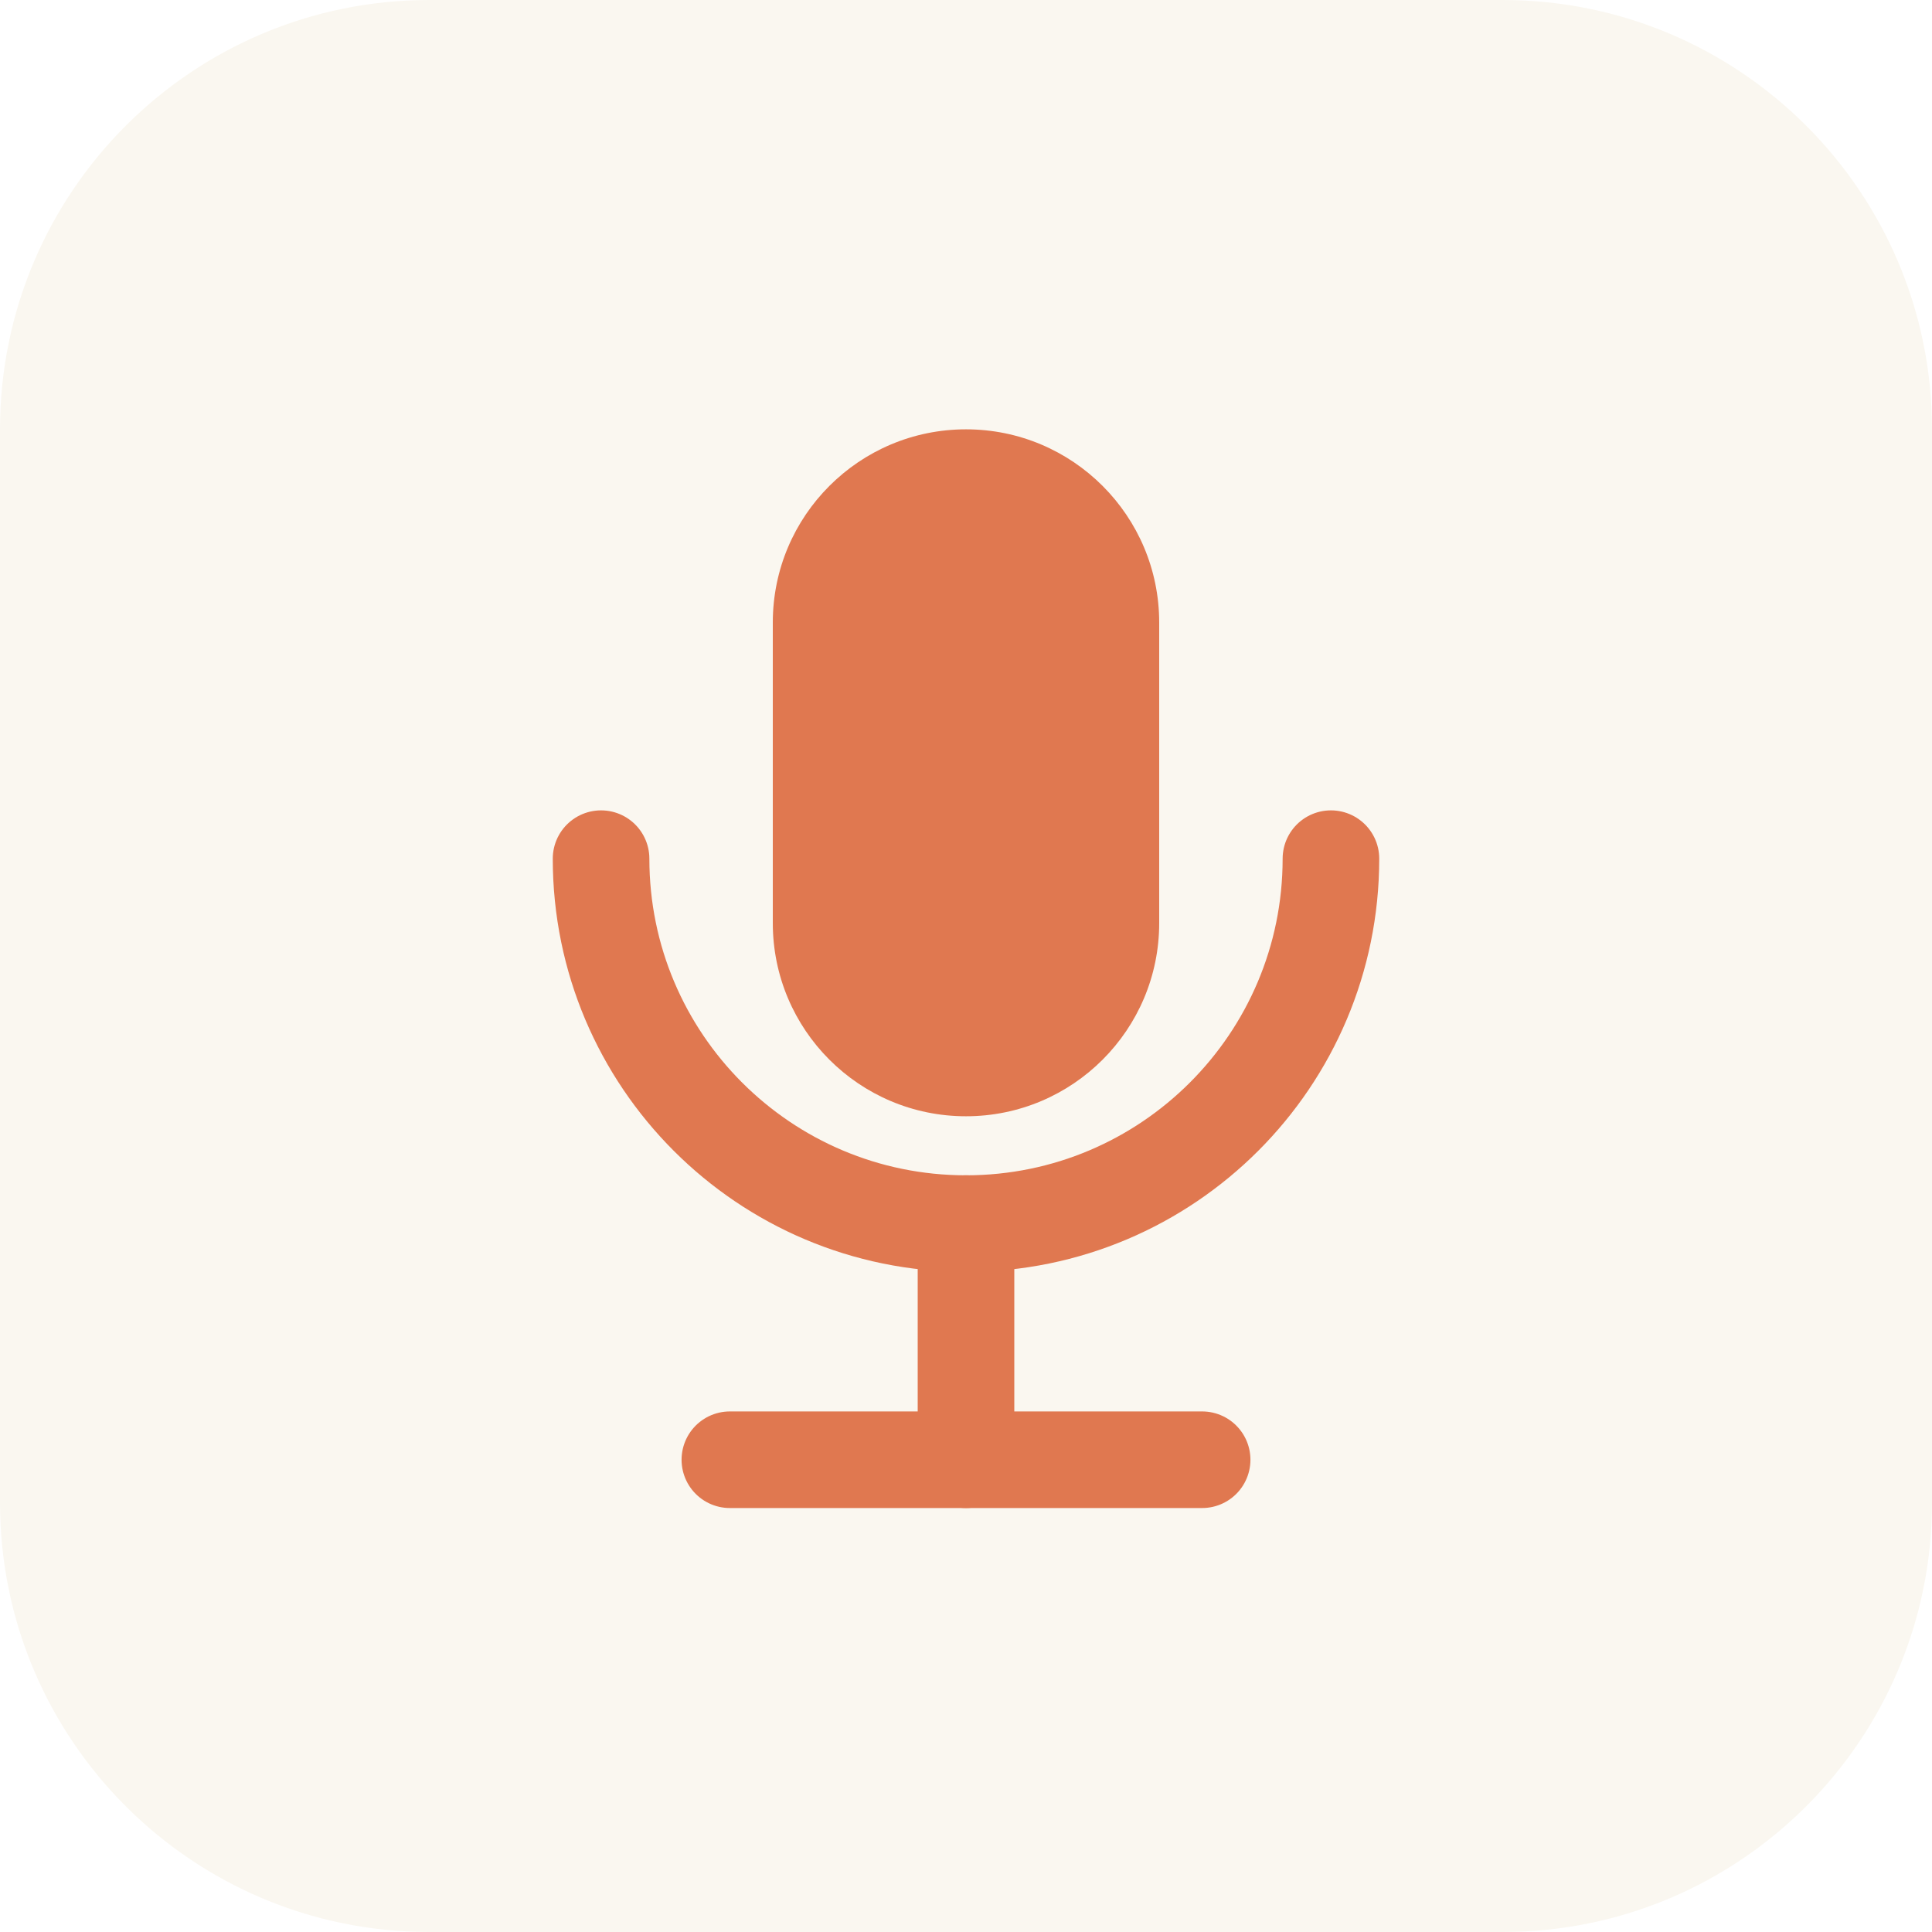
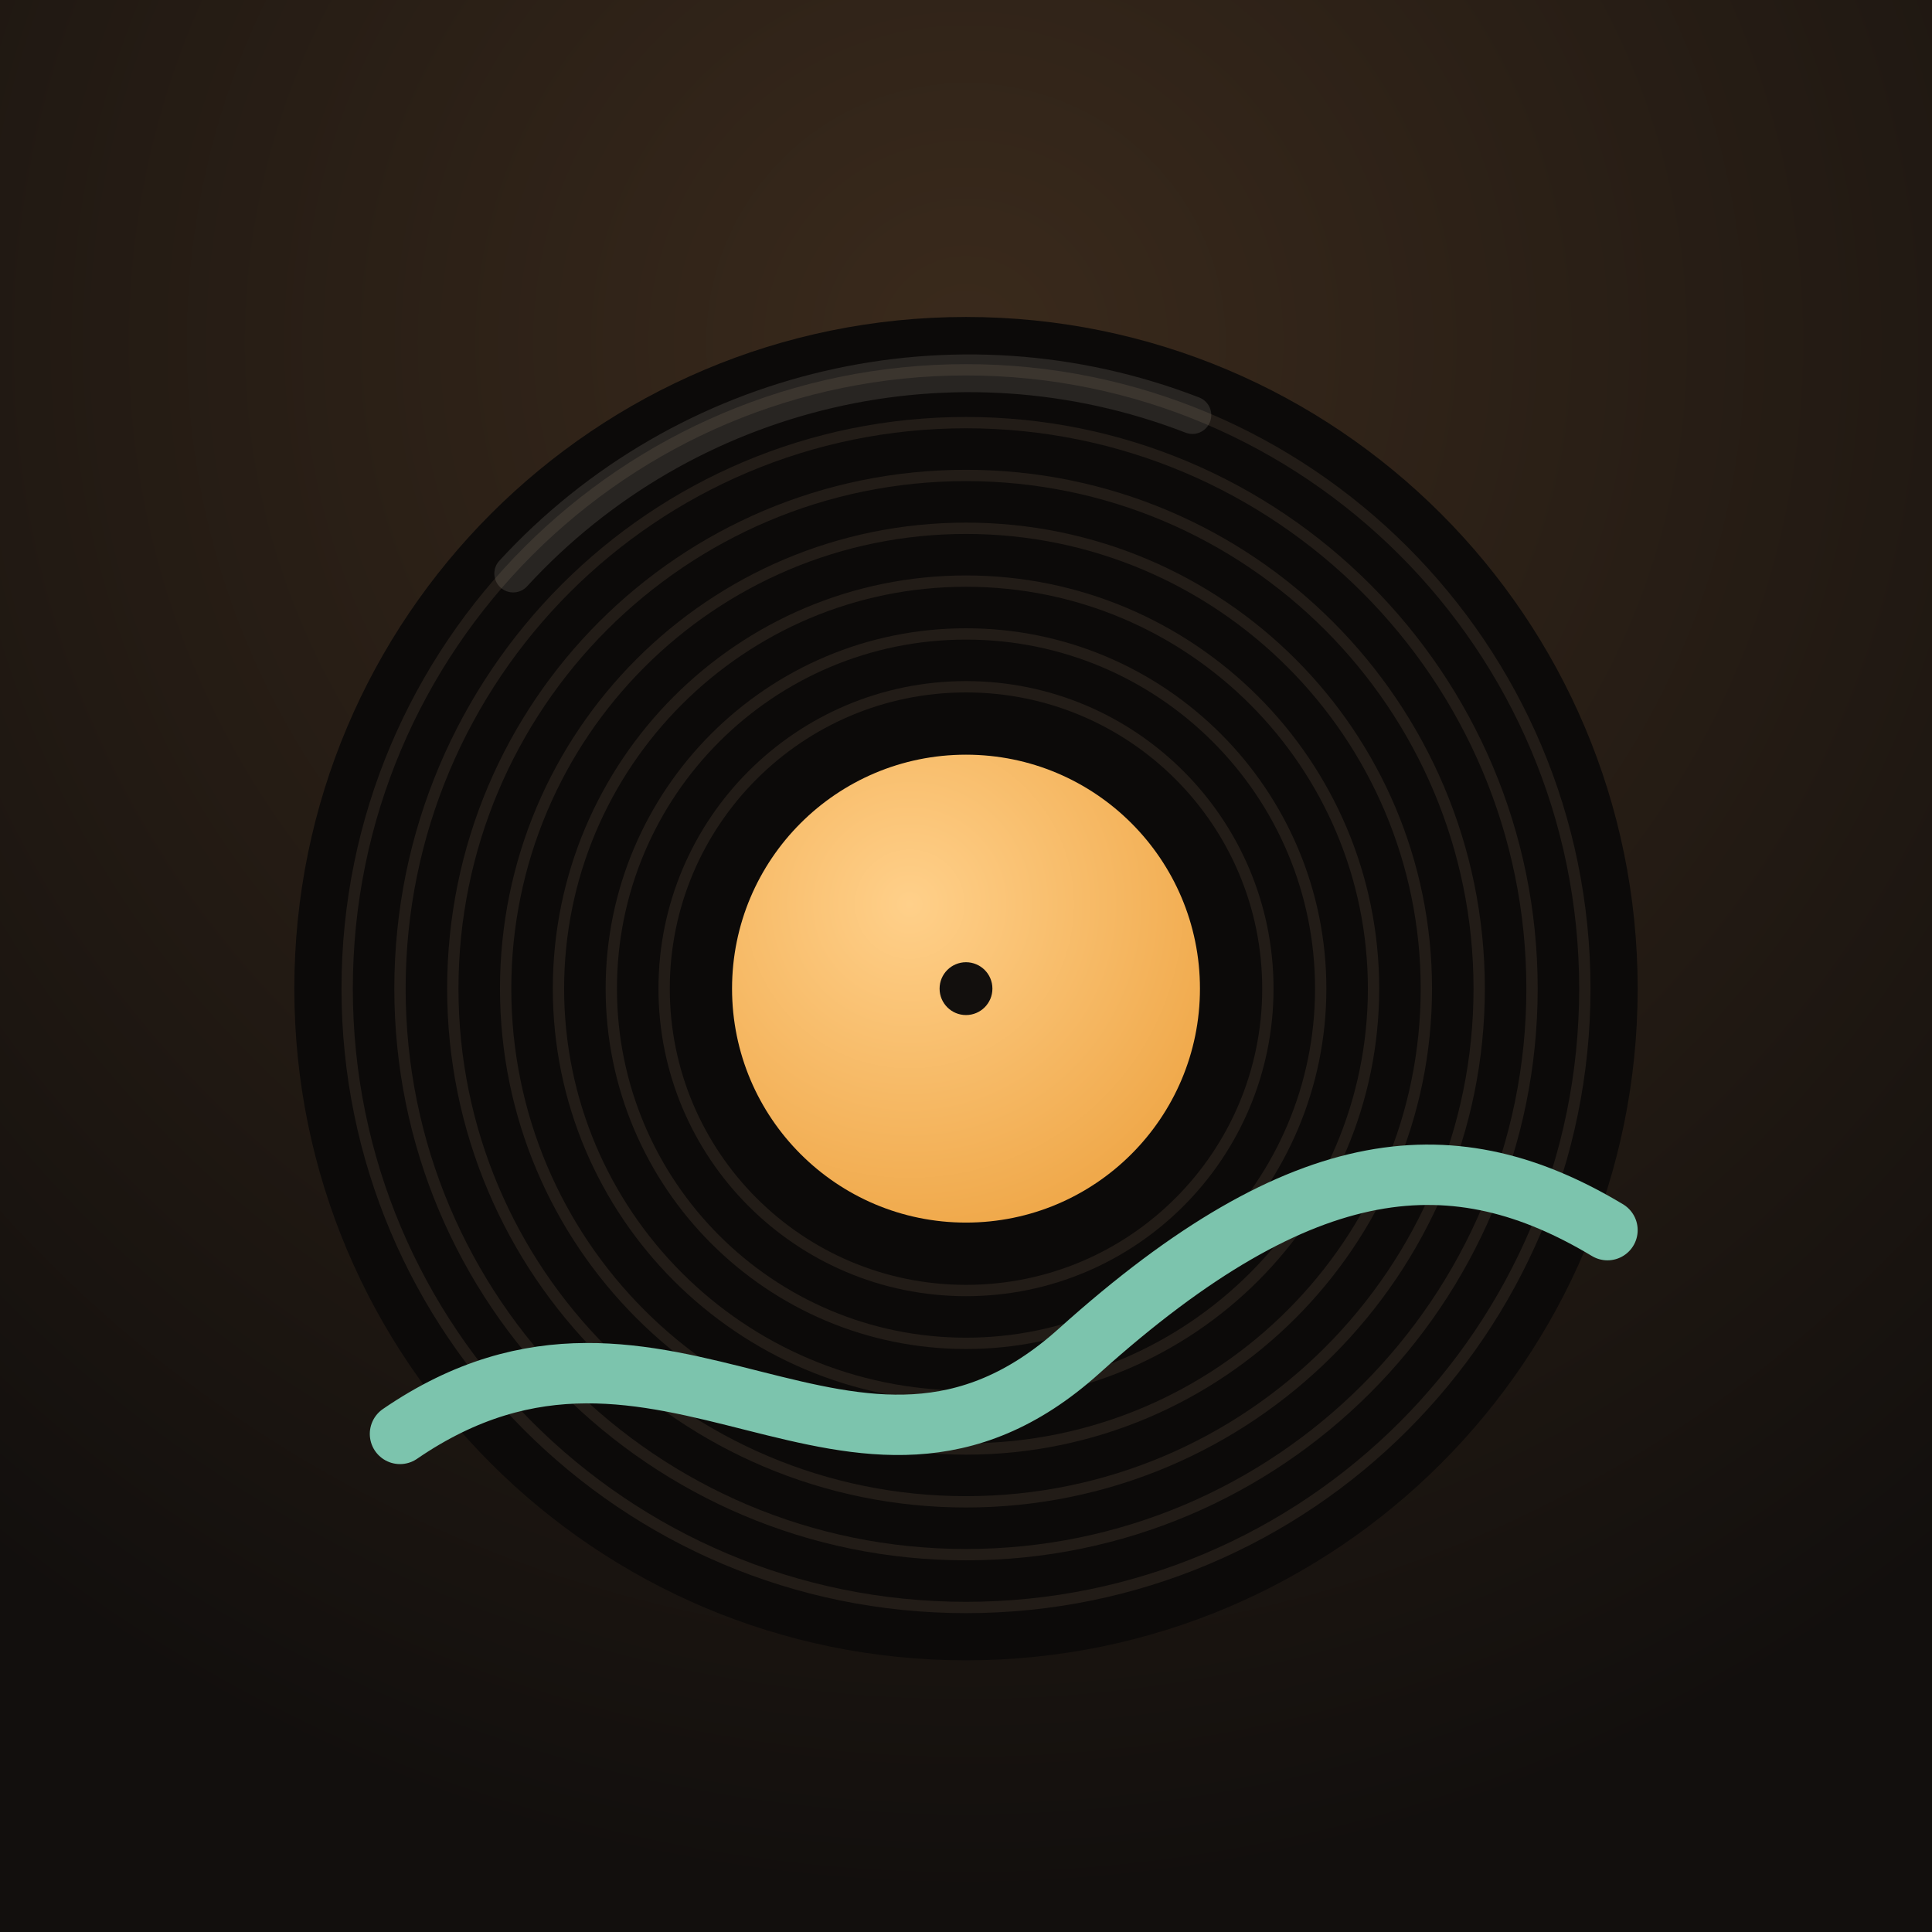
- <svg xmlns="http://www.w3.org/2000/svg" width="180" height="180" viewBox="0 0 180 180">
-   <rect width="180" height="180" rx="40" fill="#faf7f0" />
-   <g transform="translate(90 86)" fill="none" stroke="#e07850" stroke-width="9" stroke-linecap="round">
-     <rect x="-18" y="-46" width="36" height="64" rx="18" fill="#e07850" stroke="none" />
-     <path d="M-34 -6 a34 34 0 0 0 68 0" />
-     <path d="M0 28 v22" />
-     <path d="M-22 50 h44" />
+ <svg xmlns="http://www.w3.org/2000/svg" width="512" height="512" viewBox="0 0 512 512">
+   <defs>
+     <radialGradient id="lamp" cx="50%" cy="18%" r="80%">
+       <stop offset="0" stop-color="#3a2a1c" />
+       <stop offset="1" stop-color="#120f0d" />
+     </radialGradient>
+     <radialGradient id="label" cx="38%" cy="32%" r="70%">
+       <stop offset="0" stop-color="#ffd08a" />
+       <stop offset="1" stop-color="#f0a94b" />
+     </radialGradient>
+   </defs>
+   <rect width="512" height="512" fill="url(#lamp)" />
+   <g transform="translate(256 262)">
+     <circle r="178" fill="#0c0a09" />
+     <g fill="none" stroke="#221c17" stroke-width="3">
+       <circle r="164" />
+       <circle r="150" />
+       <circle r="136" />
+       <circle r="122" />
+       <circle r="108" />
+       <circle r="94" />
+       <circle r="80" />
+     </g>
+     <path d="M -120 -110 A 164 164 0 0 1 60 -152" fill="none" stroke="#f3e9d8" stroke-opacity=".12" stroke-width="10" stroke-linecap="round" />
+     <circle r="62" fill="url(#label)" />
+     <circle r="7" fill="#120f0d" />
+     <path d="M -150 118 C -80 70, -30 150, 30 96 S 130 40, 170 64" fill="none" stroke="#7cc4ad" stroke-width="16" stroke-linecap="round" />
  </g>
</svg>
